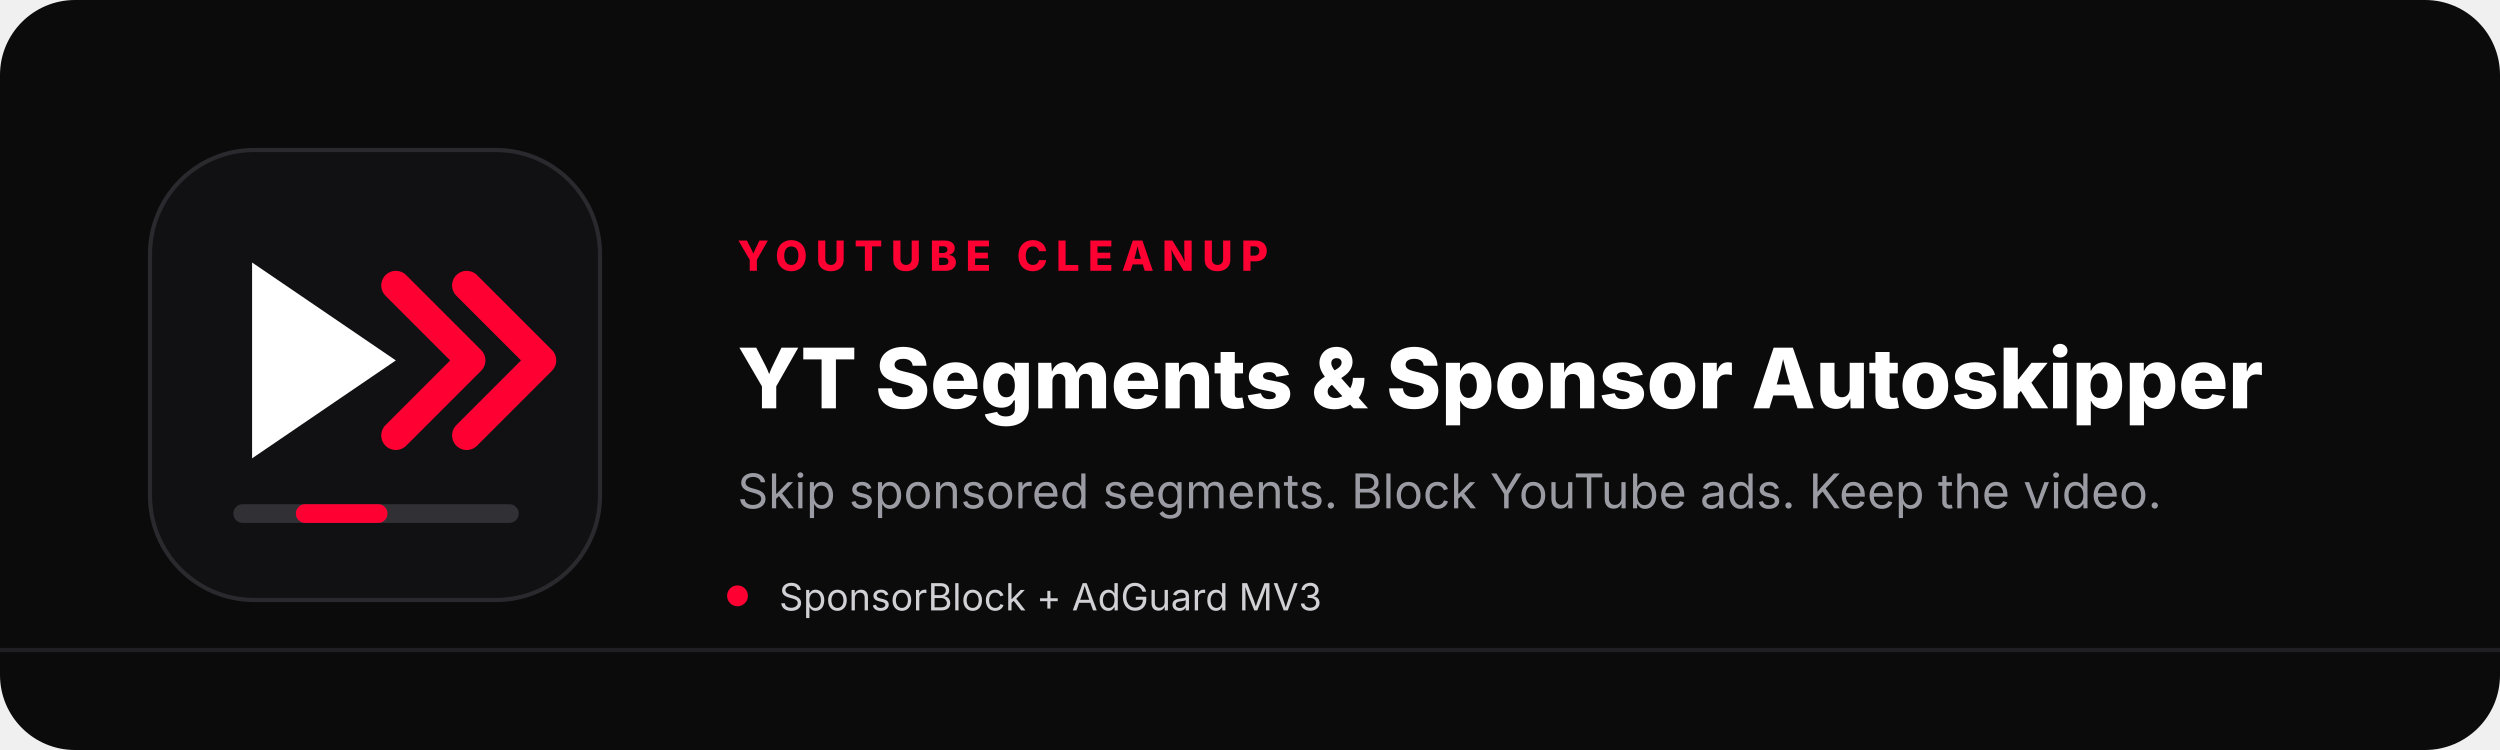
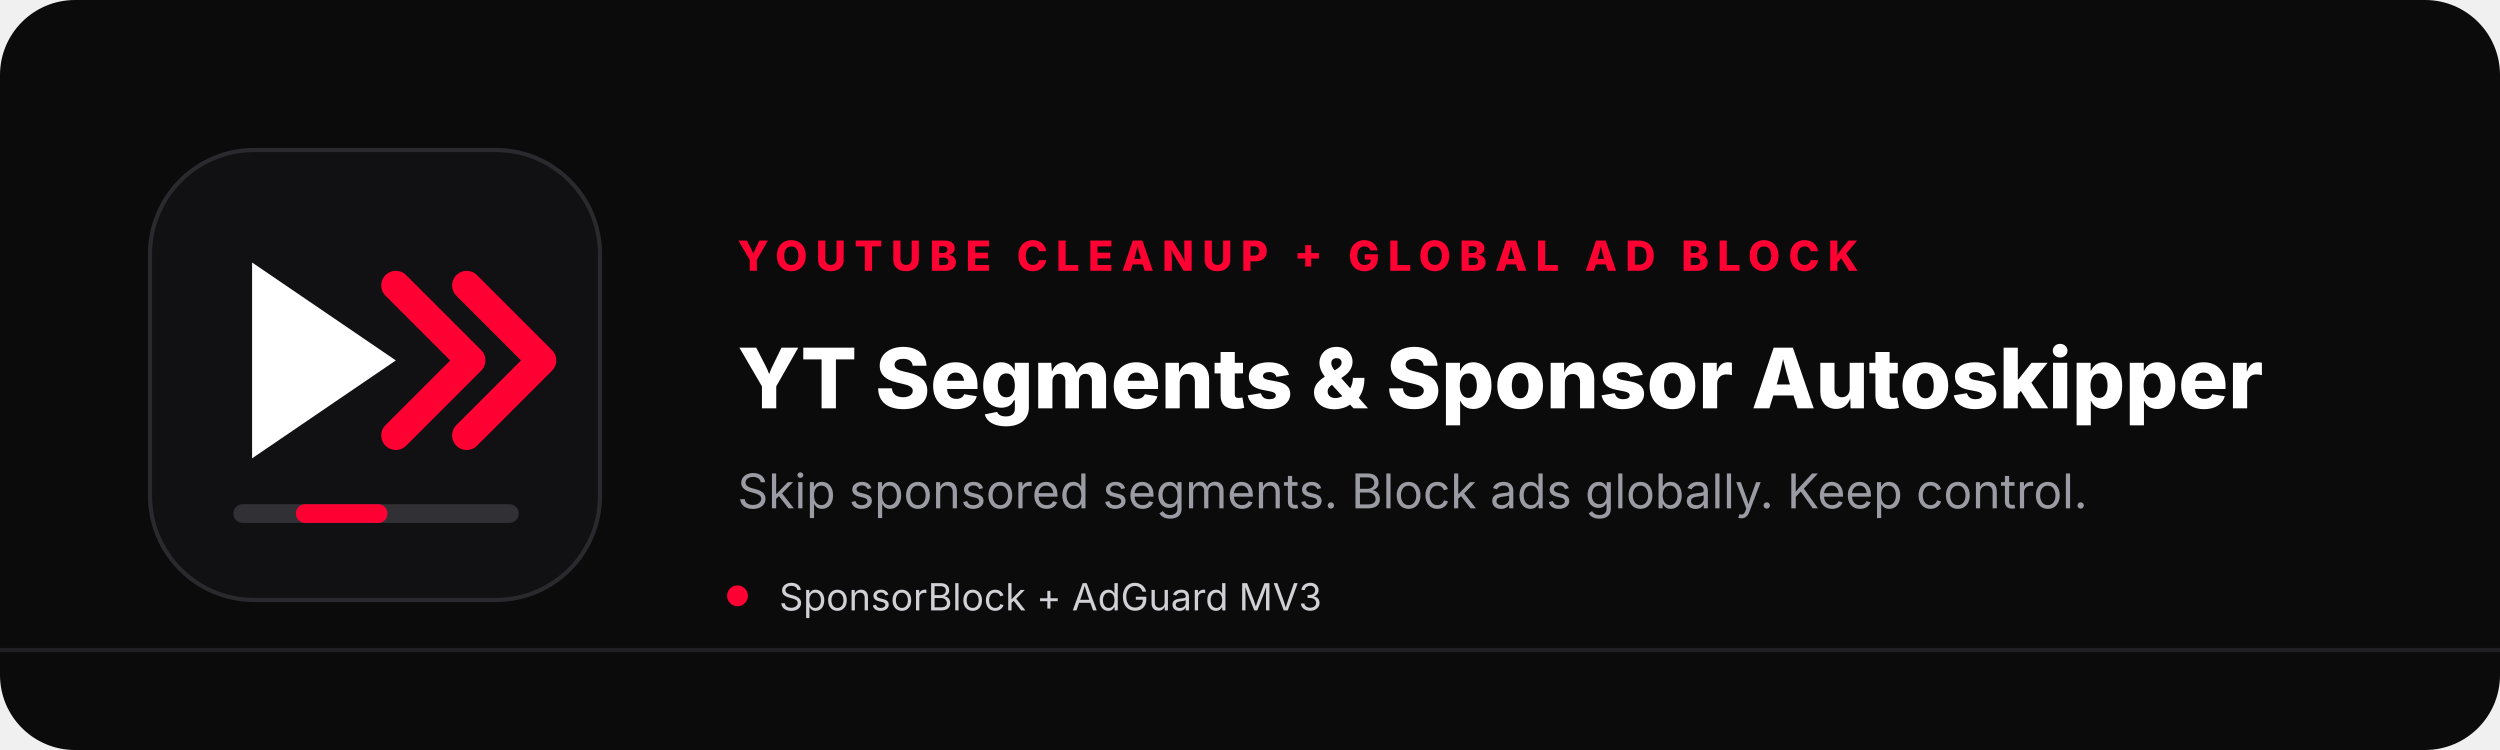
<svg xmlns="http://www.w3.org/2000/svg" viewBox="0 0 1200 360">
  <rect width="1200" height="360" rx="36" fill="#0b0b0c" />
  <path d="M0 312H1200" stroke="#202024" stroke-width="2" />
  <rect x="72" y="72" width="216" height="216" rx="50" fill="#111114" stroke="#29292e" stroke-width="2" />
  <path d="M121 126V220L190 173Z" fill="#fff" />
  <path d="M190 137 226 173 190 209M224 137 260 173 224 209" fill="none" stroke="#ff0033" stroke-width="14" stroke-linecap="round" stroke-linejoin="round" />
  <rect x="112" y="242" width="137" height="9" rx="4.5" fill="#303035" />
  <rect x="142" y="242" width="44" height="9" rx="4.5" fill="#ff0033" />
-   <text x="354" y="130" fill="#ff0033" font-family="Inter,Segoe UI,Arial,sans-serif" font-size="20" font-weight="800" letter-spacing="4">YOUTUBE CLEANUP</text>
+   <text x="354" y="130" fill="#ff0033" font-family="Inter,Segoe UI,Arial,sans-serif" font-size="20" font-weight="800" letter-spacing="4">YOUTUBE CLEANUP + GLOBAL AD BLOCK</text>
  <text x="354" y="196" fill="#fff" font-family="Inter,Segoe UI,Arial,sans-serif" font-size="40" font-weight="800">YT Segments &amp; Sponsor Autoskipper</text>
-   <text x="354" y="244" fill="#9b9ba3" font-family="Inter,Segoe UI,Arial,sans-serif" font-size="23">Skip sponsored segments. Block YouTube ads. Keep the video.</text>
+   <text x="354" y="244" fill="#9b9ba3" font-family="Inter,Segoe UI,Arial,sans-serif" font-size="23">Skip sponsored segments. Block ads globally. Keep control.</text>
  <circle cx="354" cy="286" r="5" fill="#ff0033" />
  <text x="374" y="293" fill="#d1d1d5" font-family="Inter,Segoe UI,Arial,sans-serif" font-size="18">SponsorBlock + AdGuard MV3</text>
</svg>
